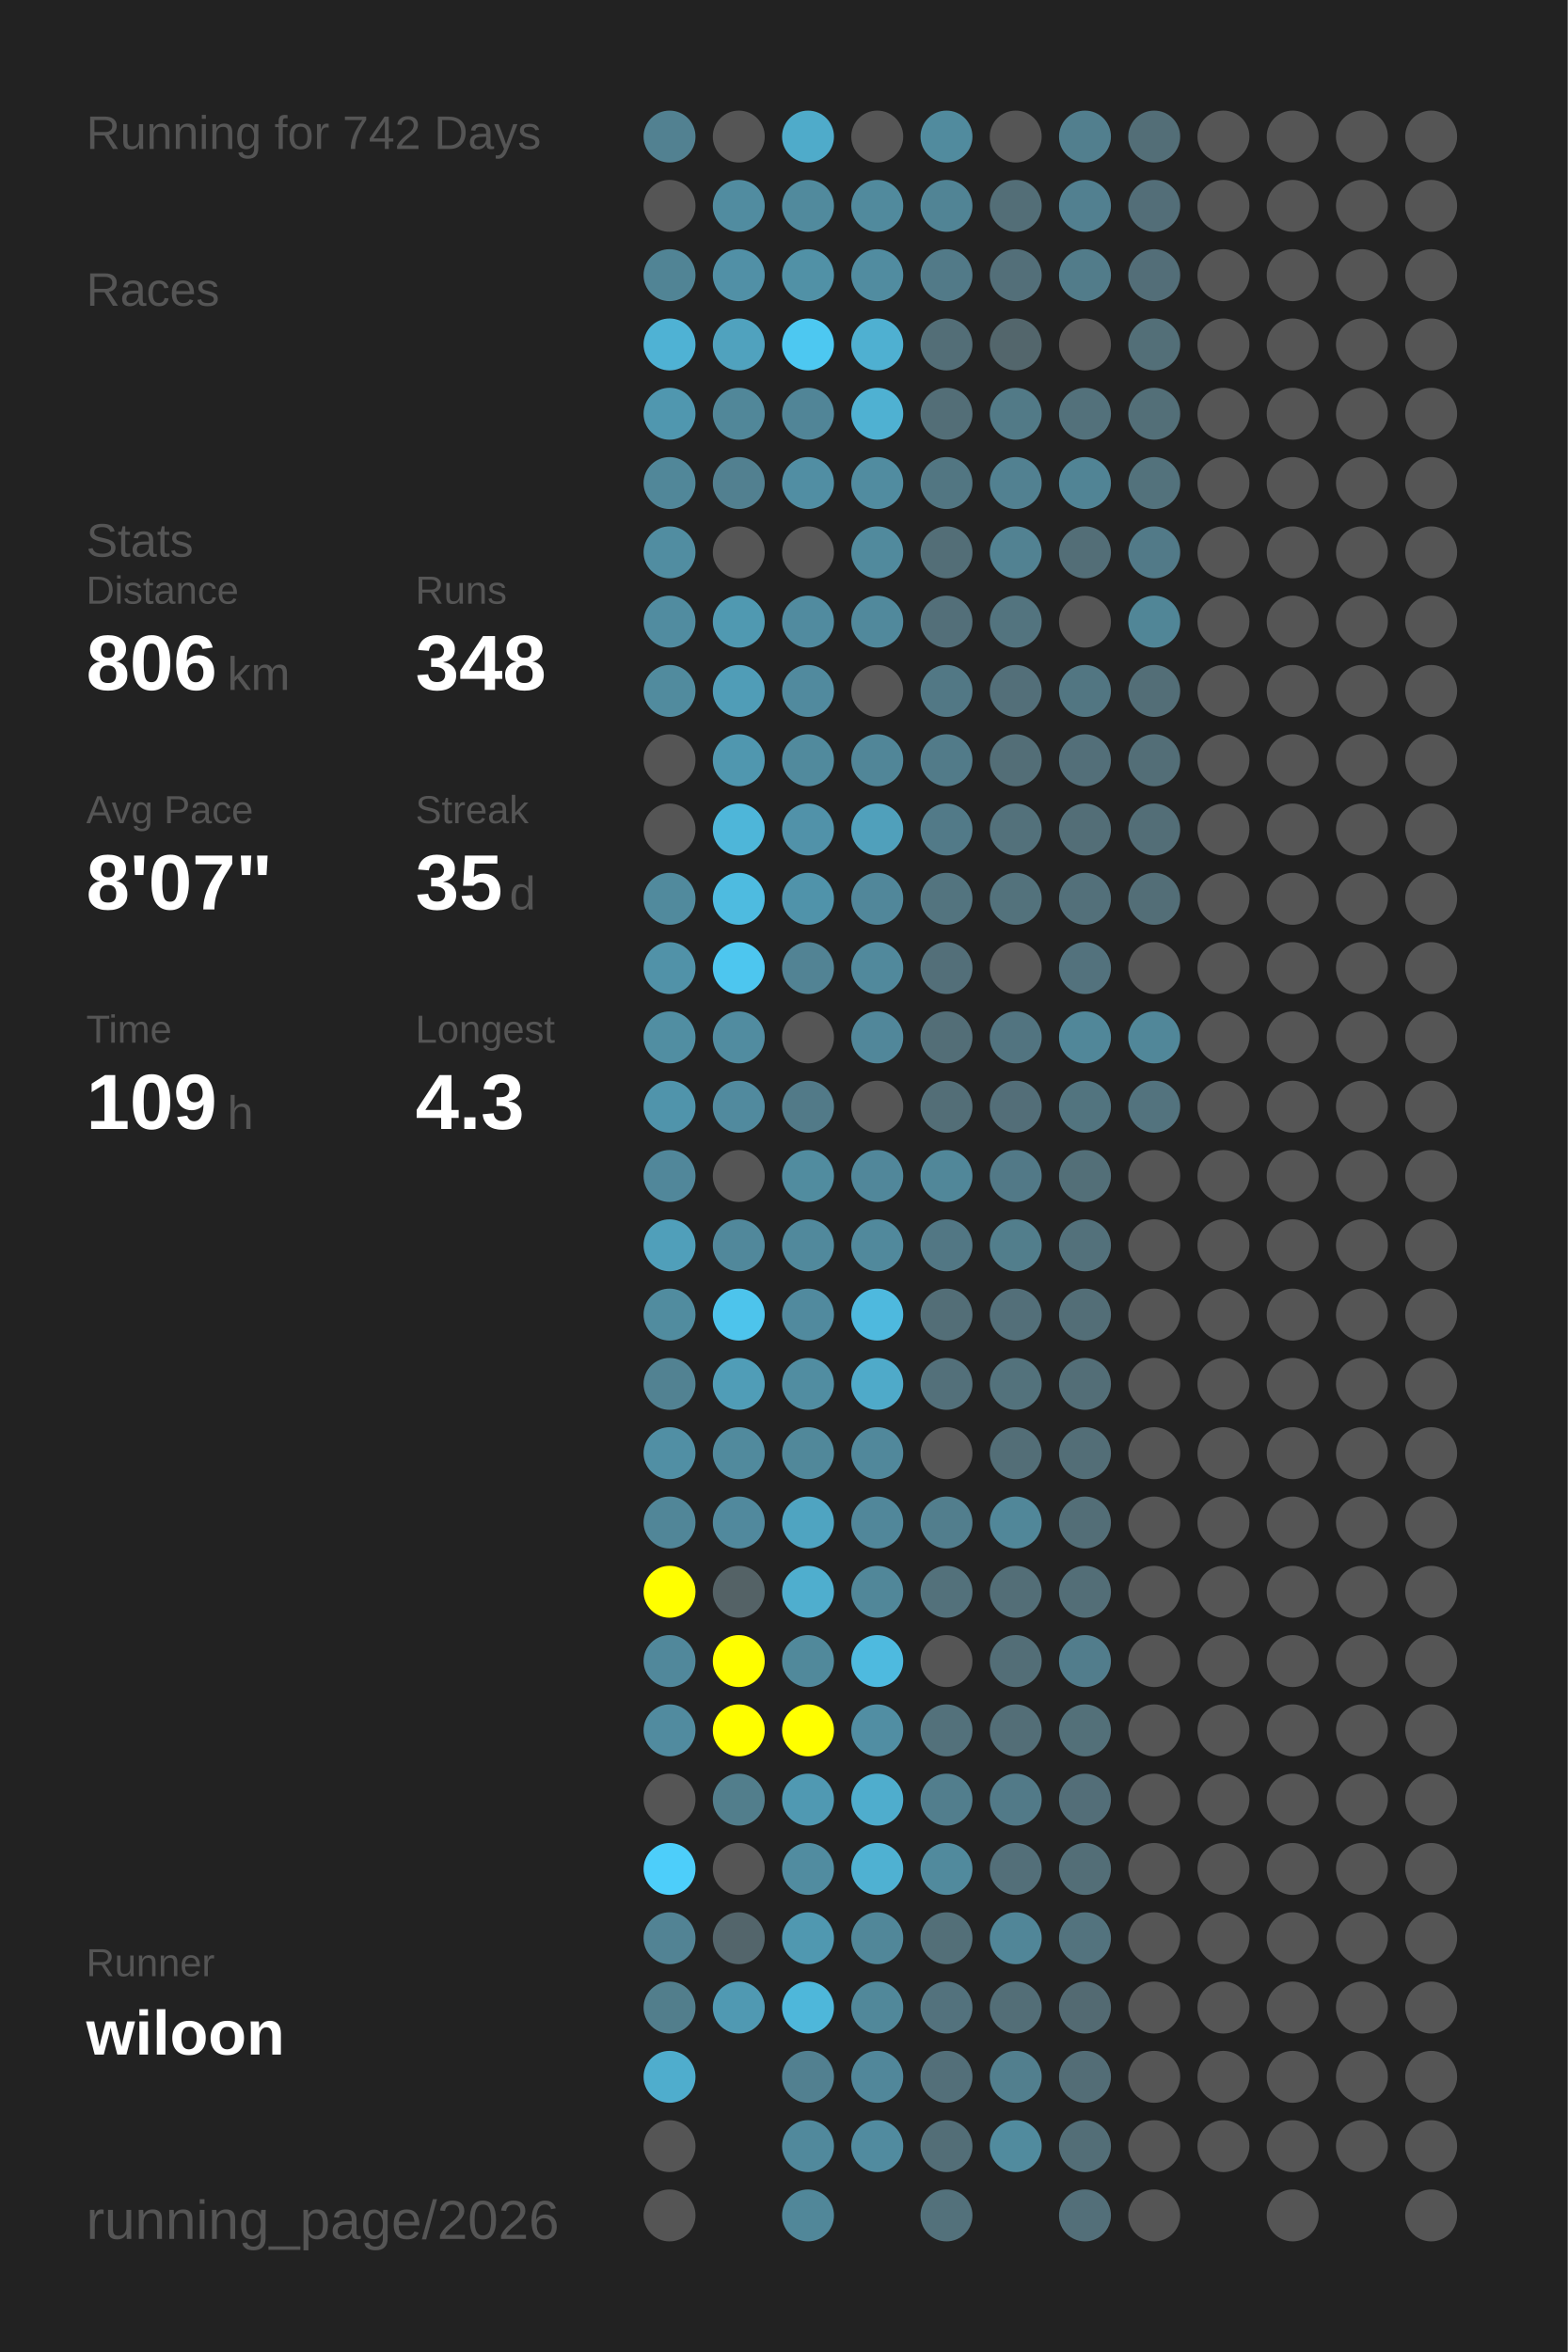
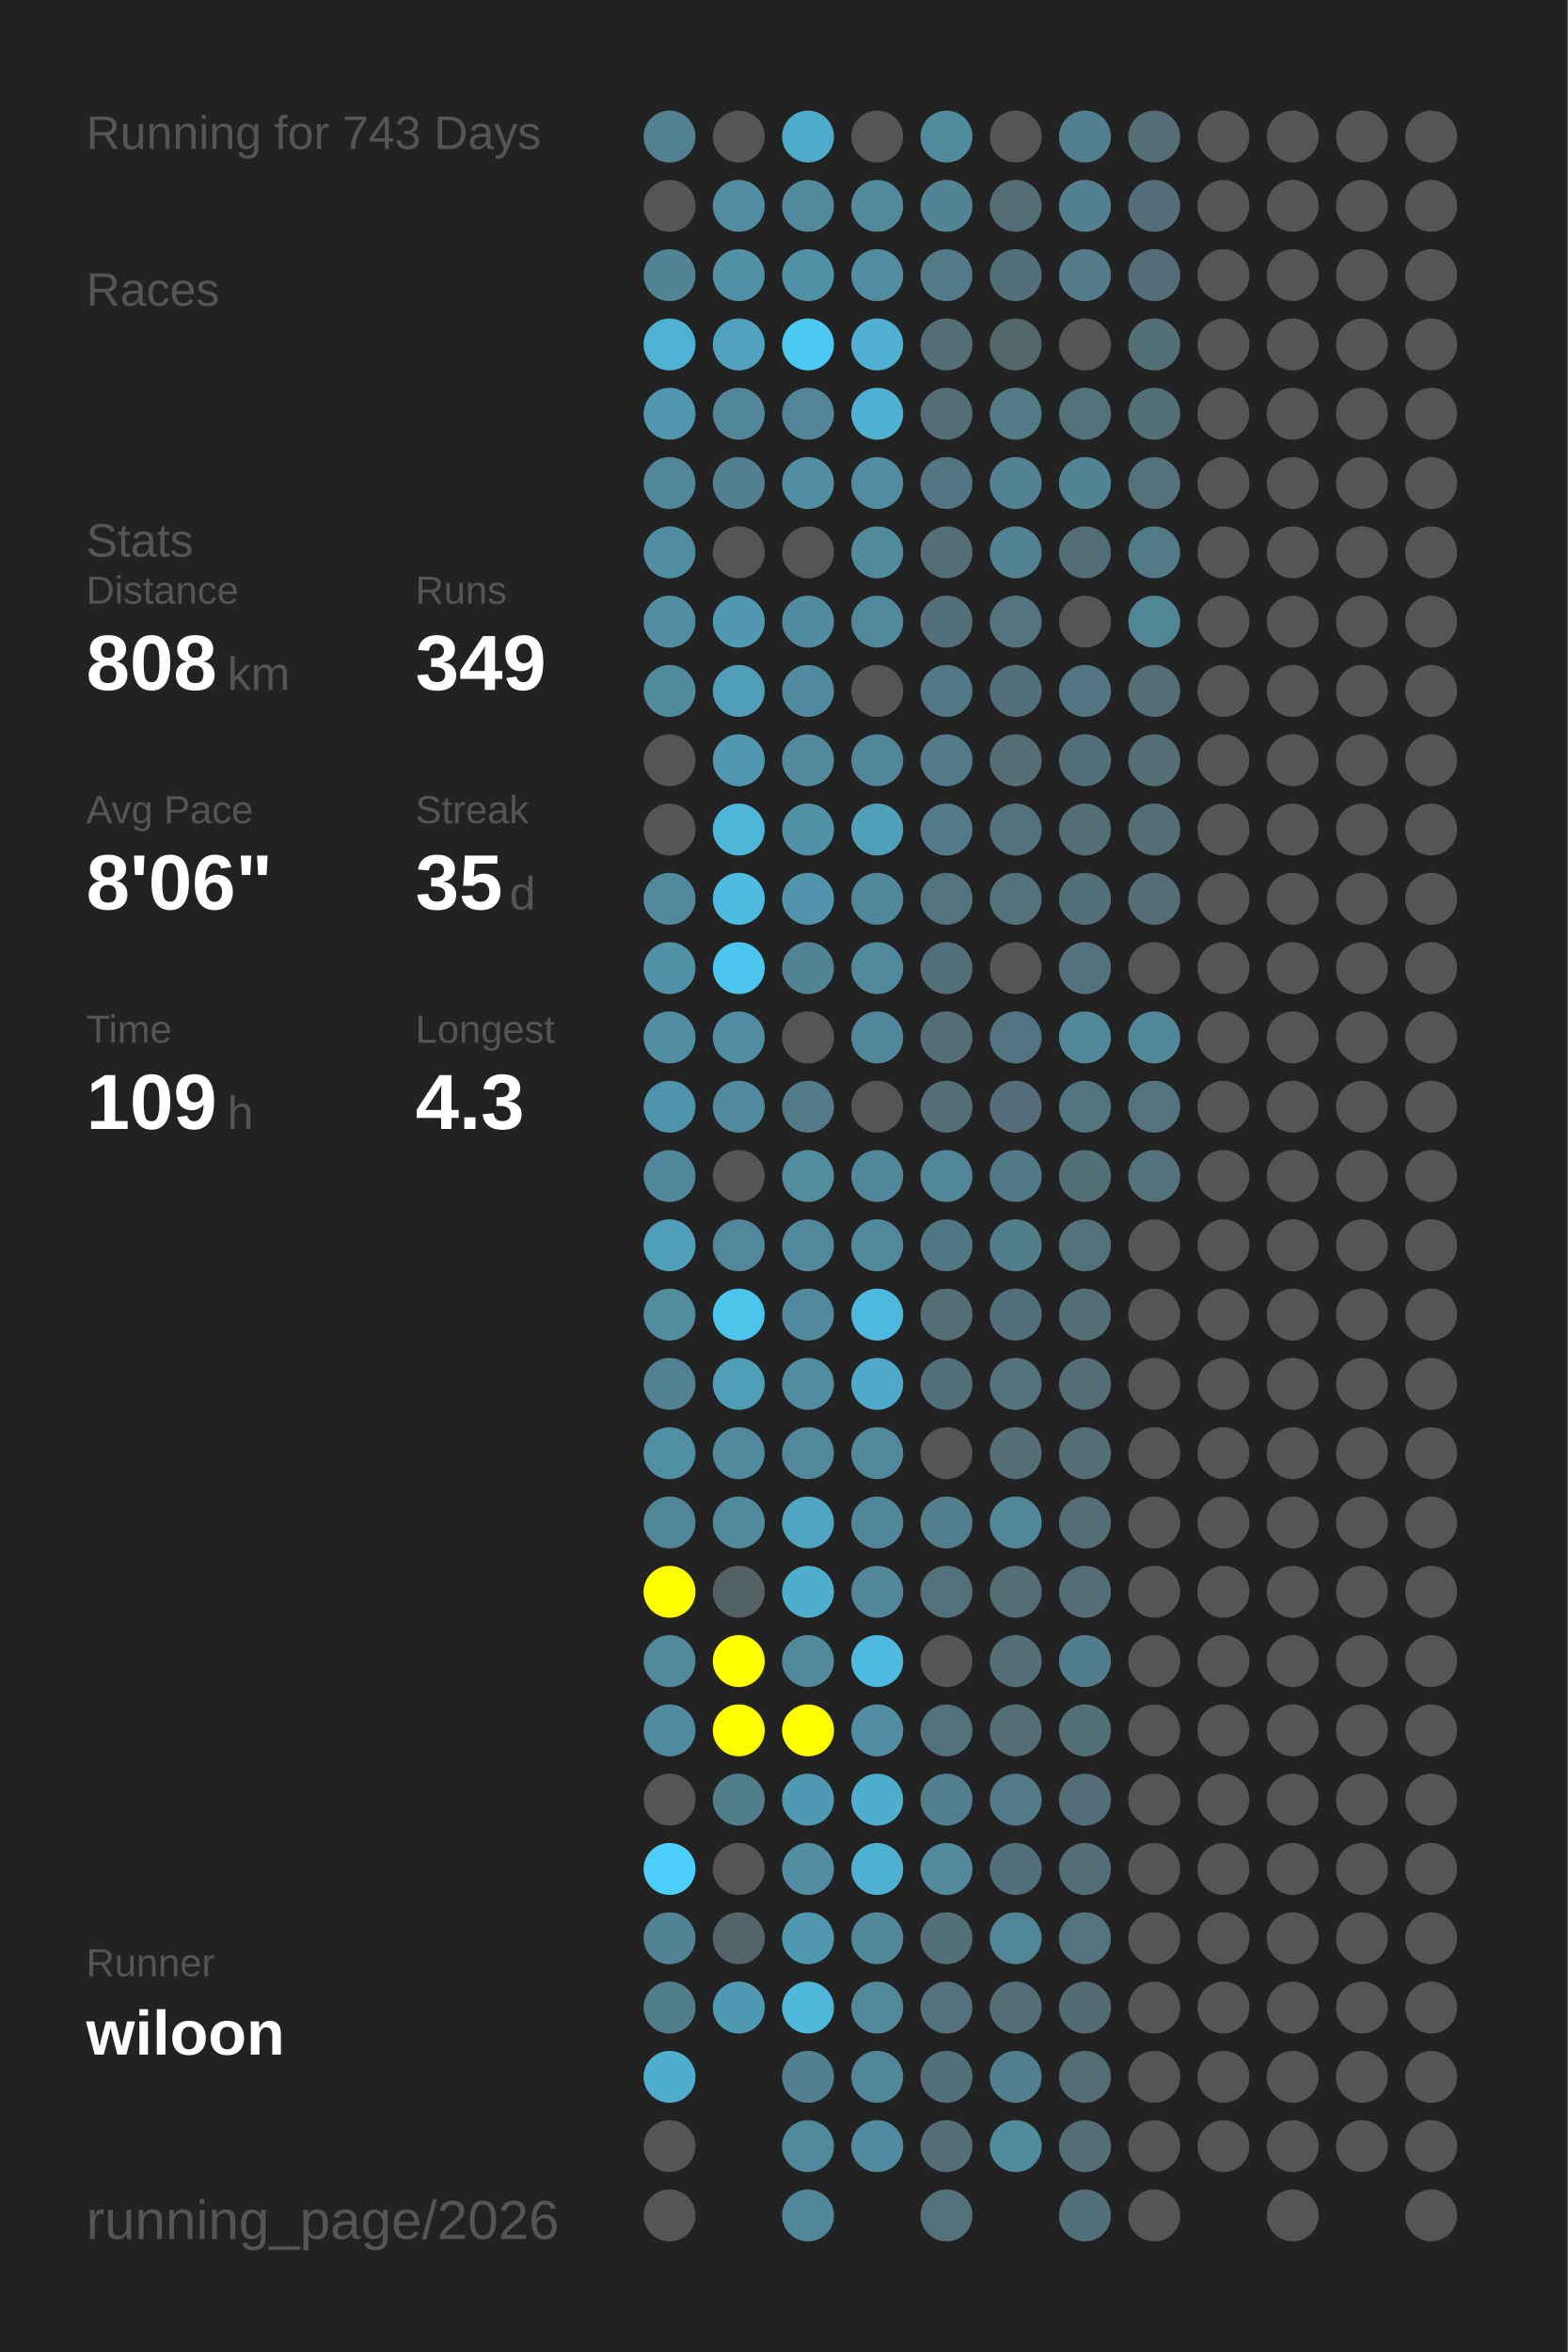
<svg xmlns="http://www.w3.org/2000/svg" baseProfile="full" height="300mm" version="1.1" viewBox="0,0,200,300" width="200mm">
  <defs />
  <rect fill="#222222" height="300" width="200" x="0" y="0" />
-   <text fill="#555555" style="font-size:6px; font-family:Arial;" x="11" y="19">Running for 742 Days</text>
+   <text fill="#555555" style="font-size:6px; font-family:Arial;" x="11" y="19">Running for 743 Days</text>
  <text fill="#555555" style="font-size:6px; font-family:Arial;" x="11" y="39">Races</text>
  <text fill="#555555" style="font-size:6px; font-family:Arial;" x="11" y="71">Stats</text>
  <text fill="#555555" style="font-size:5px; font-family:Arial;" x="11" y="77">Distance</text>
-   <text fill="#FFFFFF" style="font-size:10px; font-family:Arial; font-weight:bold;" x="11" y="88">806</text>
+   <text fill="#FFFFFF" style="font-size:10px; font-family:Arial; font-weight:bold;" x="11" y="88">808</text>
  <text fill="#555555" style="font-size:6px; font-family:Arial;" x="29" y="88">km</text>
  <text fill="#555555" style="font-size:5px; font-family:Arial;" x="53" y="77">Runs</text>
-   <text fill="#FFFFFF" style="font-size:10px; font-family:Arial; font-weight:bold;" x="53" y="88">348</text>
+   <text fill="#FFFFFF" style="font-size:10px; font-family:Arial; font-weight:bold;" x="53" y="88">349</text>
  <text fill="#555555" style="font-size:5px; font-family:Arial;" x="11" y="105">Avg Pace</text>
-   <text fill="#FFFFFF" style="font-size:10px; font-family:Arial; font-weight:bold;" x="11" y="116">8'07"</text>
+   <text fill="#FFFFFF" style="font-size:10px; font-family:Arial; font-weight:bold;" x="11" y="116">8'06"</text>
  <text fill="#555555" style="font-size:5px; font-family:Arial;" x="53" y="105">Streak</text>
  <text fill="#FFFFFF" style="font-size:10px; font-family:Arial; font-weight:bold;" x="53" y="116">35</text>
  <text fill="#555555" style="font-size:6px; font-family:Arial;" x="65" y="116">d</text>
  <text fill="#555555" style="font-size:5px; font-family:Arial;" x="11" y="133">Time</text>
  <text fill="#FFFFFF" style="font-size:10px; font-family:Arial; font-weight:bold;" x="11" y="144">109</text>
  <text fill="#555555" style="font-size:6px; font-family:Arial;" x="29" y="144">h</text>
  <text fill="#555555" style="font-size:5px; font-family:Arial;" x="53" y="133">Longest</text>
  <text fill="#FFFFFF" style="font-size:10px; font-family:Arial; font-weight:bold;" x="53" y="144">4.3</text>
  <text fill="#555555" style="font-size:5px; font-family:Arial;" x="11" y="252.065">Runner</text>
  <text fill="#FFFFFF" style="font-size:8px; font-family:Arial; font-weight:bold;" x="11" y="262.065">wiloon</text>
  <text fill="#555555" style="font-size:7px; font-family:Arial;" x="11" y="285.581">running_page/2026</text>
  <circle cx="85.417" cy="17.419" fill="#528191" r="3.312" />
  <circle cx="85.417" cy="26.258" fill="#555555" r="3.312" />
  <circle cx="85.417" cy="35.097" fill="#518495" r="3.312" />
  <circle cx="85.417" cy="43.935" fill="#4fb2d4" r="3.312" />
  <circle cx="85.417" cy="52.774" fill="#5097af" r="3.312" />
  <circle cx="85.417" cy="61.613" fill="#518799" r="3.312" />
  <circle cx="85.417" cy="70.452" fill="#518da1" r="3.312" />
  <circle cx="85.417" cy="79.29" fill="#518ca0" r="3.312" />
  <circle cx="85.417" cy="88.129" fill="#518b9e" r="3.312" />
  <circle cx="85.417" cy="96.968" fill="#555555" r="3.312" />
  <circle cx="85.417" cy="105.806" fill="#555555" r="3.312" />
  <circle cx="85.417" cy="114.645" fill="#518a9d" r="3.312" />
  <circle cx="85.417" cy="123.484" fill="#5192a8" r="3.312" />
  <circle cx="85.417" cy="132.323" fill="#518ea2" r="3.312" />
  <circle cx="85.417" cy="141.161" fill="#5094ab" r="3.312" />
  <circle cx="85.417" cy="150" fill="#51879a" r="3.312" />
  <circle cx="85.417" cy="158.839" fill="#509fba" r="3.312" />
  <circle cx="85.417" cy="167.677" fill="#518c9f" r="3.312" />
  <circle cx="85.417" cy="176.516" fill="#528292" r="3.312" />
  <circle cx="85.417" cy="185.355" fill="#518fa4" r="3.312" />
  <circle cx="85.417" cy="194.194" fill="#518698" r="3.312" />
  <circle cx="85.417" cy="203.032" fill="#FFFF00" r="3.312" />
  <circle cx="85.417" cy="211.871" fill="#51889b" r="3.312" />
  <circle cx="85.417" cy="220.71" fill="#518b9f" r="3.312" />
  <circle cx="85.417" cy="229.548" fill="#555555" r="3.312" />
  <circle cx="85.417" cy="238.387" fill="#4dcefa" r="3.312" />
  <circle cx="85.417" cy="247.226" fill="#528394" r="3.312" />
  <circle cx="85.417" cy="256.065" fill="#527e8c" r="3.312" />
  <circle cx="85.417" cy="264.903" fill="#4fadcd" r="3.312" />
  <circle cx="85.417" cy="273.742" fill="#555555" r="3.312" />
  <circle cx="85.417" cy="282.581" fill="#555555" r="3.312" />
  <circle cx="94.25" cy="17.419" fill="#555555" r="3.312" />
  <circle cx="94.25" cy="26.258" fill="#518ca0" r="3.312" />
  <circle cx="94.25" cy="35.097" fill="#5190a6" r="3.312" />
  <circle cx="94.25" cy="43.935" fill="#50a2be" r="3.312" />
  <circle cx="94.25" cy="52.774" fill="#518799" r="3.312" />
  <circle cx="94.25" cy="61.613" fill="#528090" r="3.312" />
  <circle cx="94.25" cy="70.452" fill="#555555" r="3.312" />
  <circle cx="94.25" cy="79.29" fill="#5099b1" r="3.312" />
  <circle cx="94.25" cy="88.129" fill="#509db7" r="3.312" />
  <circle cx="94.25" cy="96.968" fill="#5097af" r="3.312" />
  <circle cx="94.25" cy="105.806" fill="#4eb6d9" r="3.312" />
  <circle cx="94.25" cy="114.645" fill="#4ebbe0" r="3.312" />
  <circle cx="94.25" cy="123.484" fill="#4dc6ef" r="3.312" />
  <circle cx="94.25" cy="132.323" fill="#518ca0" r="3.312" />
  <circle cx="94.25" cy="141.161" fill="#518a9e" r="3.312" />
  <circle cx="94.25" cy="150" fill="#555555" r="3.312" />
  <circle cx="94.25" cy="158.839" fill="#51889b" r="3.312" />
  <circle cx="94.25" cy="167.677" fill="#4dc4ec" r="3.312" />
  <circle cx="94.25" cy="176.516" fill="#509db7" r="3.312" />
  <circle cx="94.25" cy="185.355" fill="#518a9d" r="3.312" />
  <circle cx="94.25" cy="194.194" fill="#51899d" r="3.312" />
  <circle cx="94.25" cy="203.032" fill="#546266" r="3.312" />
  <circle cx="94.25" cy="211.871" fill="#FFFF00" r="3.312" />
  <circle cx="94.25" cy="220.71" fill="#FFFF00" r="3.312" />
  <circle cx="94.25" cy="229.548" fill="#527e8c" r="3.312" />
  <circle cx="94.25" cy="238.387" fill="#555555" r="3.312" />
  <circle cx="94.25" cy="247.226" fill="#53656b" r="3.312" />
  <circle cx="94.25" cy="256.065" fill="#5099b2" r="3.312" />
  <circle cx="103.083" cy="17.419" fill="#4fabca" r="3.312" />
  <circle cx="103.083" cy="26.258" fill="#518a9d" r="3.312" />
  <circle cx="103.083" cy="35.097" fill="#5191a6" r="3.312" />
  <circle cx="103.083" cy="43.935" fill="#4dc8f1" r="3.312" />
  <circle cx="103.083" cy="52.774" fill="#518597" r="3.312" />
  <circle cx="103.083" cy="61.613" fill="#518ea3" r="3.312" />
  <circle cx="103.083" cy="70.452" fill="#555555" r="3.312" />
  <circle cx="103.083" cy="79.29" fill="#518b9f" r="3.312" />
  <circle cx="103.083" cy="88.129" fill="#518a9e" r="3.312" />
  <circle cx="103.083" cy="96.968" fill="#518a9d" r="3.312" />
  <circle cx="103.083" cy="105.806" fill="#5192a9" r="3.312" />
  <circle cx="103.083" cy="114.645" fill="#5093aa" r="3.312" />
  <circle cx="103.083" cy="123.484" fill="#528394" r="3.312" />
  <circle cx="103.083" cy="132.323" fill="#555555" r="3.312" />
  <circle cx="103.083" cy="141.161" fill="#527a88" r="3.312" />
  <circle cx="103.083" cy="150" fill="#518c9f" r="3.312" />
  <circle cx="103.083" cy="158.839" fill="#51899c" r="3.312" />
  <circle cx="103.083" cy="167.677" fill="#518a9e" r="3.312" />
  <circle cx="103.083" cy="176.516" fill="#518da1" r="3.312" />
  <circle cx="103.083" cy="185.355" fill="#51889a" r="3.312" />
  <circle cx="103.083" cy="194.194" fill="#4fa4c1" r="3.312" />
  <circle cx="103.083" cy="203.032" fill="#4faece" r="3.312" />
  <circle cx="103.083" cy="211.871" fill="#51899b" r="3.312" />
  <circle cx="103.083" cy="220.71" fill="#FFFF00" r="3.312" />
  <circle cx="103.083" cy="229.548" fill="#5099b2" r="3.312" />
  <circle cx="103.083" cy="238.387" fill="#518ca0" r="3.312" />
  <circle cx="103.083" cy="247.226" fill="#5098b0" r="3.312" />
  <circle cx="103.083" cy="256.065" fill="#4eb7da" r="3.312" />
  <circle cx="103.083" cy="264.903" fill="#528090" r="3.312" />
  <circle cx="103.083" cy="273.742" fill="#51899c" r="3.312" />
  <circle cx="103.083" cy="282.581" fill="#518799" r="3.312" />
  <circle cx="111.917" cy="17.419" fill="#555555" r="3.312" />
  <circle cx="111.917" cy="26.258" fill="#518a9d" r="3.312" />
  <circle cx="111.917" cy="35.097" fill="#518ca0" r="3.312" />
  <circle cx="111.917" cy="43.935" fill="#4fb0d1" r="3.312" />
  <circle cx="111.917" cy="52.774" fill="#4fb1d2" r="3.312" />
  <circle cx="111.917" cy="61.613" fill="#518ca0" r="3.312" />
  <circle cx="111.917" cy="70.452" fill="#518a9d" r="3.312" />
  <circle cx="111.917" cy="79.29" fill="#51899c" r="3.312" />
  <circle cx="111.917" cy="88.129" fill="#555555" r="3.312" />
  <circle cx="111.917" cy="96.968" fill="#518698" r="3.312" />
  <circle cx="111.917" cy="105.806" fill="#50a0bb" r="3.312" />
  <circle cx="111.917" cy="114.645" fill="#51879a" r="3.312" />
  <circle cx="111.917" cy="123.484" fill="#51899c" r="3.312" />
  <circle cx="111.917" cy="132.323" fill="#51879a" r="3.312" />
  <circle cx="111.917" cy="141.161" fill="#555555" r="3.312" />
  <circle cx="111.917" cy="150" fill="#51879a" r="3.312" />
  <circle cx="111.917" cy="158.839" fill="#51899c" r="3.312" />
  <circle cx="111.917" cy="167.677" fill="#4eb9de" r="3.312" />
  <circle cx="111.917" cy="176.516" fill="#4faac9" r="3.312" />
  <circle cx="111.917" cy="185.355" fill="#51889b" r="3.312" />
  <circle cx="111.917" cy="194.194" fill="#51879a" r="3.312" />
  <circle cx="111.917" cy="203.032" fill="#518799" r="3.312" />
  <circle cx="111.917" cy="211.871" fill="#4ebadf" r="3.312" />
  <circle cx="111.917" cy="220.71" fill="#518ea3" r="3.312" />
  <circle cx="111.917" cy="229.548" fill="#4fadcd" r="3.312" />
  <circle cx="111.917" cy="238.387" fill="#4fb1d2" r="3.312" />
  <circle cx="111.917" cy="247.226" fill="#518799" r="3.312" />
  <circle cx="111.917" cy="256.065" fill="#51889a" r="3.312" />
  <circle cx="111.917" cy="264.903" fill="#51879a" r="3.312" />
  <circle cx="111.917" cy="273.742" fill="#518b9f" r="3.312" />
  <circle cx="120.75" cy="17.419" fill="#518b9e" r="3.312" />
  <circle cx="120.75" cy="26.258" fill="#518495" r="3.312" />
  <circle cx="120.75" cy="35.097" fill="#527a88" r="3.312" />
  <circle cx="120.75" cy="43.935" fill="#536e77" r="3.312" />
  <circle cx="120.75" cy="52.774" fill="#536e77" r="3.312" />
  <circle cx="120.75" cy="61.613" fill="#527682" r="3.312" />
  <circle cx="120.75" cy="70.452" fill="#536e77" r="3.312" />
  <circle cx="120.75" cy="79.29" fill="#536f79" r="3.312" />
  <circle cx="120.75" cy="88.129" fill="#527885" r="3.312" />
  <circle cx="120.75" cy="96.968" fill="#527b89" r="3.312" />
  <circle cx="120.75" cy="105.806" fill="#527a88" r="3.312" />
  <circle cx="120.75" cy="114.645" fill="#53747f" r="3.312" />
  <circle cx="120.75" cy="123.484" fill="#536f79" r="3.312" />
  <circle cx="120.75" cy="132.323" fill="#536e77" r="3.312" />
  <circle cx="120.75" cy="141.161" fill="#536e77" r="3.312" />
  <circle cx="120.75" cy="150" fill="#518799" r="3.312" />
  <circle cx="120.75" cy="158.839" fill="#527784" r="3.312" />
  <circle cx="120.75" cy="167.677" fill="#536e77" r="3.312" />
  <circle cx="120.75" cy="176.516" fill="#53707a" r="3.312" />
  <circle cx="120.75" cy="185.355" fill="#555555" r="3.312" />
  <circle cx="120.75" cy="194.194" fill="#527e8d" r="3.312" />
  <circle cx="120.75" cy="203.032" fill="#53717b" r="3.312" />
  <circle cx="120.75" cy="211.871" fill="#555555" r="3.312" />
  <circle cx="120.75" cy="220.71" fill="#53717b" r="3.312" />
  <circle cx="120.75" cy="229.548" fill="#527e8d" r="3.312" />
  <circle cx="120.75" cy="238.387" fill="#518a9d" r="3.312" />
  <circle cx="120.75" cy="247.226" fill="#536f78" r="3.312" />
  <circle cx="120.75" cy="256.065" fill="#53727d" r="3.312" />
  <circle cx="120.75" cy="264.903" fill="#536f79" r="3.312" />
  <circle cx="120.75" cy="273.742" fill="#536e77" r="3.312" />
  <circle cx="120.75" cy="282.581" fill="#53717b" r="3.312" />
  <circle cx="129.583" cy="17.419" fill="#555555" r="3.312" />
  <circle cx="129.583" cy="26.258" fill="#536e77" r="3.312" />
  <circle cx="129.583" cy="35.097" fill="#536f79" r="3.312" />
  <circle cx="129.583" cy="43.935" fill="#53666c" r="3.312" />
  <circle cx="129.583" cy="52.774" fill="#527a87" r="3.312" />
  <circle cx="129.583" cy="61.613" fill="#528191" r="3.312" />
  <circle cx="129.583" cy="70.452" fill="#528292" r="3.312" />
  <circle cx="129.583" cy="79.29" fill="#53747f" r="3.312" />
  <circle cx="129.583" cy="88.129" fill="#536f79" r="3.312" />
  <circle cx="129.583" cy="96.968" fill="#536e77" r="3.312" />
  <circle cx="129.583" cy="105.806" fill="#53717b" r="3.312" />
  <circle cx="129.583" cy="114.645" fill="#53727c" r="3.312" />
  <circle cx="129.583" cy="123.484" fill="#555555" r="3.312" />
  <circle cx="129.583" cy="132.323" fill="#527480" r="3.312" />
  <circle cx="129.583" cy="141.161" fill="#536e78" r="3.312" />
  <circle cx="129.583" cy="150" fill="#527987" r="3.312" />
  <circle cx="129.583" cy="158.839" fill="#527e8c" r="3.312" />
  <circle cx="129.583" cy="167.677" fill="#536f79" r="3.312" />
  <circle cx="129.583" cy="176.516" fill="#53727c" r="3.312" />
  <circle cx="129.583" cy="185.355" fill="#536e77" r="3.312" />
  <circle cx="129.583" cy="194.194" fill="#518799" r="3.312" />
  <circle cx="129.583" cy="203.032" fill="#536e77" r="3.312" />
  <circle cx="129.583" cy="211.871" fill="#536e77" r="3.312" />
  <circle cx="129.583" cy="220.71" fill="#536e77" r="3.312" />
  <circle cx="129.583" cy="229.548" fill="#527a88" r="3.312" />
  <circle cx="129.583" cy="238.387" fill="#536f79" r="3.312" />
  <circle cx="129.583" cy="247.226" fill="#518698" r="3.312" />
  <circle cx="129.583" cy="256.065" fill="#536e77" r="3.312" />
  <circle cx="129.583" cy="264.903" fill="#527f8e" r="3.312" />
  <circle cx="129.583" cy="273.742" fill="#518b9e" r="3.312" />
  <circle cx="138.417" cy="17.419" fill="#527f8e" r="3.312" />
  <circle cx="138.417" cy="26.258" fill="#528090" r="3.312" />
  <circle cx="138.417" cy="35.097" fill="#527c8a" r="3.312" />
  <circle cx="138.417" cy="43.935" fill="#555555" r="3.312" />
  <circle cx="138.417" cy="52.774" fill="#53717b" r="3.312" />
  <circle cx="138.417" cy="61.613" fill="#518495" r="3.312" />
  <circle cx="138.417" cy="70.452" fill="#536e77" r="3.312" />
  <circle cx="138.417" cy="79.29" fill="#555555" r="3.312" />
  <circle cx="138.417" cy="88.129" fill="#527682" r="3.312" />
  <circle cx="138.417" cy="96.968" fill="#536f79" r="3.312" />
  <circle cx="138.417" cy="105.806" fill="#536e77" r="3.312" />
  <circle cx="138.417" cy="114.645" fill="#53707a" r="3.312" />
  <circle cx="138.417" cy="123.484" fill="#53727d" r="3.312" />
  <circle cx="138.417" cy="132.323" fill="#518799" r="3.312" />
  <circle cx="138.417" cy="141.161" fill="#52747f" r="3.312" />
  <circle cx="138.417" cy="150" fill="#536f78" r="3.312" />
  <circle cx="138.417" cy="158.839" fill="#53717b" r="3.312" />
  <circle cx="138.417" cy="167.677" fill="#536e77" r="3.312" />
  <circle cx="138.417" cy="176.516" fill="#536e77" r="3.312" />
  <circle cx="138.417" cy="185.355" fill="#536e77" r="3.312" />
  <circle cx="138.417" cy="194.194" fill="#536e77" r="3.312" />
  <circle cx="138.417" cy="203.032" fill="#536e77" r="3.312" />
  <circle cx="138.417" cy="211.871" fill="#527d8c" r="3.312" />
  <circle cx="138.417" cy="220.71" fill="#537079" r="3.312" />
  <circle cx="138.417" cy="229.548" fill="#536e78" r="3.312" />
  <circle cx="138.417" cy="238.387" fill="#536e77" r="3.312" />
  <circle cx="138.417" cy="247.226" fill="#53737e" r="3.312" />
  <circle cx="138.417" cy="256.065" fill="#536a72" r="3.312" />
  <circle cx="138.417" cy="264.903" fill="#536d76" r="3.312" />
  <circle cx="138.417" cy="273.742" fill="#536e77" r="3.312" />
  <circle cx="138.417" cy="282.581" fill="#536f79" r="3.312" />
  <circle cx="147.25" cy="17.419" fill="#536e77" r="3.312" />
  <circle cx="147.25" cy="26.258" fill="#536e78" r="3.312" />
  <circle cx="147.25" cy="35.097" fill="#536e78" r="3.312" />
  <circle cx="147.25" cy="43.935" fill="#536f78" r="3.312" />
  <circle cx="147.25" cy="52.774" fill="#536f78" r="3.312" />
  <circle cx="147.25" cy="61.613" fill="#53727c" r="3.312" />
  <circle cx="147.25" cy="70.452" fill="#527a88" r="3.312" />
  <circle cx="147.25" cy="79.29" fill="#518697" r="3.312" />
  <circle cx="147.25" cy="88.129" fill="#536e77" r="3.312" />
  <circle cx="147.25" cy="96.968" fill="#536e77" r="3.312" />
  <circle cx="147.25" cy="105.806" fill="#536e77" r="3.312" />
  <circle cx="147.25" cy="114.645" fill="#536e77" r="3.312" />
  <circle cx="147.25" cy="123.484" fill="#555555" r="3.312" />
  <circle cx="147.25" cy="132.323" fill="#518799" r="3.312" />
  <circle cx="147.25" cy="141.161" fill="#53737e" r="3.312" />
-   <circle cx="147.25" cy="150" fill="#555555" r="3.312" />
+   <circle cx="147.25" cy="150" fill="#53727c" r="3.312" />
  <circle cx="147.25" cy="158.839" fill="#555555" r="3.312" />
  <circle cx="147.25" cy="167.677" fill="#555555" r="3.312" />
  <circle cx="147.25" cy="176.516" fill="#555555" r="3.312" />
  <circle cx="147.25" cy="185.355" fill="#555555" r="3.312" />
  <circle cx="147.25" cy="194.194" fill="#555555" r="3.312" />
  <circle cx="147.25" cy="203.032" fill="#555555" r="3.312" />
  <circle cx="147.25" cy="211.871" fill="#555555" r="3.312" />
  <circle cx="147.25" cy="220.71" fill="#555555" r="3.312" />
  <circle cx="147.25" cy="229.548" fill="#555555" r="3.312" />
  <circle cx="147.25" cy="238.387" fill="#555555" r="3.312" />
  <circle cx="147.25" cy="247.226" fill="#555555" r="3.312" />
  <circle cx="147.25" cy="256.065" fill="#555555" r="3.312" />
  <circle cx="147.25" cy="264.903" fill="#555555" r="3.312" />
  <circle cx="147.25" cy="273.742" fill="#555555" r="3.312" />
  <circle cx="147.25" cy="282.581" fill="#555555" r="3.312" />
  <circle cx="156.083" cy="17.419" fill="#555555" r="3.312" />
  <circle cx="156.083" cy="26.258" fill="#555555" r="3.312" />
  <circle cx="156.083" cy="35.097" fill="#555555" r="3.312" />
  <circle cx="156.083" cy="43.935" fill="#555555" r="3.312" />
  <circle cx="156.083" cy="52.774" fill="#555555" r="3.312" />
  <circle cx="156.083" cy="61.613" fill="#555555" r="3.312" />
  <circle cx="156.083" cy="70.452" fill="#555555" r="3.312" />
  <circle cx="156.083" cy="79.29" fill="#555555" r="3.312" />
  <circle cx="156.083" cy="88.129" fill="#555555" r="3.312" />
  <circle cx="156.083" cy="96.968" fill="#555555" r="3.312" />
  <circle cx="156.083" cy="105.806" fill="#555555" r="3.312" />
  <circle cx="156.083" cy="114.645" fill="#555555" r="3.312" />
  <circle cx="156.083" cy="123.484" fill="#555555" r="3.312" />
  <circle cx="156.083" cy="132.323" fill="#555555" r="3.312" />
  <circle cx="156.083" cy="141.161" fill="#555555" r="3.312" />
  <circle cx="156.083" cy="150" fill="#555555" r="3.312" />
  <circle cx="156.083" cy="158.839" fill="#555555" r="3.312" />
  <circle cx="156.083" cy="167.677" fill="#555555" r="3.312" />
  <circle cx="156.083" cy="176.516" fill="#555555" r="3.312" />
  <circle cx="156.083" cy="185.355" fill="#555555" r="3.312" />
  <circle cx="156.083" cy="194.194" fill="#555555" r="3.312" />
  <circle cx="156.083" cy="203.032" fill="#555555" r="3.312" />
  <circle cx="156.083" cy="211.871" fill="#555555" r="3.312" />
  <circle cx="156.083" cy="220.71" fill="#555555" r="3.312" />
  <circle cx="156.083" cy="229.548" fill="#555555" r="3.312" />
  <circle cx="156.083" cy="238.387" fill="#555555" r="3.312" />
  <circle cx="156.083" cy="247.226" fill="#555555" r="3.312" />
  <circle cx="156.083" cy="256.065" fill="#555555" r="3.312" />
  <circle cx="156.083" cy="264.903" fill="#555555" r="3.312" />
  <circle cx="156.083" cy="273.742" fill="#555555" r="3.312" />
  <circle cx="164.917" cy="17.419" fill="#555555" r="3.312" />
  <circle cx="164.917" cy="26.258" fill="#555555" r="3.312" />
  <circle cx="164.917" cy="35.097" fill="#555555" r="3.312" />
  <circle cx="164.917" cy="43.935" fill="#555555" r="3.312" />
  <circle cx="164.917" cy="52.774" fill="#555555" r="3.312" />
  <circle cx="164.917" cy="61.613" fill="#555555" r="3.312" />
  <circle cx="164.917" cy="70.452" fill="#555555" r="3.312" />
  <circle cx="164.917" cy="79.29" fill="#555555" r="3.312" />
  <circle cx="164.917" cy="88.129" fill="#555555" r="3.312" />
  <circle cx="164.917" cy="96.968" fill="#555555" r="3.312" />
  <circle cx="164.917" cy="105.806" fill="#555555" r="3.312" />
  <circle cx="164.917" cy="114.645" fill="#555555" r="3.312" />
  <circle cx="164.917" cy="123.484" fill="#555555" r="3.312" />
  <circle cx="164.917" cy="132.323" fill="#555555" r="3.312" />
  <circle cx="164.917" cy="141.161" fill="#555555" r="3.312" />
  <circle cx="164.917" cy="150" fill="#555555" r="3.312" />
  <circle cx="164.917" cy="158.839" fill="#555555" r="3.312" />
  <circle cx="164.917" cy="167.677" fill="#555555" r="3.312" />
  <circle cx="164.917" cy="176.516" fill="#555555" r="3.312" />
  <circle cx="164.917" cy="185.355" fill="#555555" r="3.312" />
  <circle cx="164.917" cy="194.194" fill="#555555" r="3.312" />
  <circle cx="164.917" cy="203.032" fill="#555555" r="3.312" />
  <circle cx="164.917" cy="211.871" fill="#555555" r="3.312" />
  <circle cx="164.917" cy="220.71" fill="#555555" r="3.312" />
  <circle cx="164.917" cy="229.548" fill="#555555" r="3.312" />
  <circle cx="164.917" cy="238.387" fill="#555555" r="3.312" />
  <circle cx="164.917" cy="247.226" fill="#555555" r="3.312" />
  <circle cx="164.917" cy="256.065" fill="#555555" r="3.312" />
  <circle cx="164.917" cy="264.903" fill="#555555" r="3.312" />
  <circle cx="164.917" cy="273.742" fill="#555555" r="3.312" />
  <circle cx="164.917" cy="282.581" fill="#555555" r="3.312" />
  <circle cx="173.75" cy="17.419" fill="#555555" r="3.312" />
  <circle cx="173.75" cy="26.258" fill="#555555" r="3.312" />
  <circle cx="173.75" cy="35.097" fill="#555555" r="3.312" />
  <circle cx="173.75" cy="43.935" fill="#555555" r="3.312" />
  <circle cx="173.75" cy="52.774" fill="#555555" r="3.312" />
  <circle cx="173.75" cy="61.613" fill="#555555" r="3.312" />
  <circle cx="173.75" cy="70.452" fill="#555555" r="3.312" />
  <circle cx="173.75" cy="79.29" fill="#555555" r="3.312" />
  <circle cx="173.75" cy="88.129" fill="#555555" r="3.312" />
  <circle cx="173.75" cy="96.968" fill="#555555" r="3.312" />
  <circle cx="173.75" cy="105.806" fill="#555555" r="3.312" />
  <circle cx="173.75" cy="114.645" fill="#555555" r="3.312" />
  <circle cx="173.75" cy="123.484" fill="#555555" r="3.312" />
  <circle cx="173.75" cy="132.323" fill="#555555" r="3.312" />
  <circle cx="173.75" cy="141.161" fill="#555555" r="3.312" />
  <circle cx="173.75" cy="150" fill="#555555" r="3.312" />
  <circle cx="173.75" cy="158.839" fill="#555555" r="3.312" />
  <circle cx="173.75" cy="167.677" fill="#555555" r="3.312" />
  <circle cx="173.75" cy="176.516" fill="#555555" r="3.312" />
  <circle cx="173.75" cy="185.355" fill="#555555" r="3.312" />
  <circle cx="173.75" cy="194.194" fill="#555555" r="3.312" />
  <circle cx="173.75" cy="203.032" fill="#555555" r="3.312" />
  <circle cx="173.75" cy="211.871" fill="#555555" r="3.312" />
  <circle cx="173.75" cy="220.71" fill="#555555" r="3.312" />
  <circle cx="173.75" cy="229.548" fill="#555555" r="3.312" />
  <circle cx="173.75" cy="238.387" fill="#555555" r="3.312" />
  <circle cx="173.75" cy="247.226" fill="#555555" r="3.312" />
  <circle cx="173.75" cy="256.065" fill="#555555" r="3.312" />
  <circle cx="173.75" cy="264.903" fill="#555555" r="3.312" />
  <circle cx="173.75" cy="273.742" fill="#555555" r="3.312" />
  <circle cx="182.583" cy="17.419" fill="#555555" r="3.312" />
  <circle cx="182.583" cy="26.258" fill="#555555" r="3.312" />
  <circle cx="182.583" cy="35.097" fill="#555555" r="3.312" />
  <circle cx="182.583" cy="43.935" fill="#555555" r="3.312" />
  <circle cx="182.583" cy="52.774" fill="#555555" r="3.312" />
  <circle cx="182.583" cy="61.613" fill="#555555" r="3.312" />
  <circle cx="182.583" cy="70.452" fill="#555555" r="3.312" />
  <circle cx="182.583" cy="79.29" fill="#555555" r="3.312" />
  <circle cx="182.583" cy="88.129" fill="#555555" r="3.312" />
  <circle cx="182.583" cy="96.968" fill="#555555" r="3.312" />
  <circle cx="182.583" cy="105.806" fill="#555555" r="3.312" />
  <circle cx="182.583" cy="114.645" fill="#555555" r="3.312" />
  <circle cx="182.583" cy="123.484" fill="#555555" r="3.312" />
  <circle cx="182.583" cy="132.323" fill="#555555" r="3.312" />
  <circle cx="182.583" cy="141.161" fill="#555555" r="3.312" />
  <circle cx="182.583" cy="150" fill="#555555" r="3.312" />
  <circle cx="182.583" cy="158.839" fill="#555555" r="3.312" />
  <circle cx="182.583" cy="167.677" fill="#555555" r="3.312" />
  <circle cx="182.583" cy="176.516" fill="#555555" r="3.312" />
  <circle cx="182.583" cy="185.355" fill="#555555" r="3.312" />
  <circle cx="182.583" cy="194.194" fill="#555555" r="3.312" />
  <circle cx="182.583" cy="203.032" fill="#555555" r="3.312" />
  <circle cx="182.583" cy="211.871" fill="#555555" r="3.312" />
  <circle cx="182.583" cy="220.71" fill="#555555" r="3.312" />
  <circle cx="182.583" cy="229.548" fill="#555555" r="3.312" />
  <circle cx="182.583" cy="238.387" fill="#555555" r="3.312" />
  <circle cx="182.583" cy="247.226" fill="#555555" r="3.312" />
  <circle cx="182.583" cy="256.065" fill="#555555" r="3.312" />
  <circle cx="182.583" cy="264.903" fill="#555555" r="3.312" />
  <circle cx="182.583" cy="273.742" fill="#555555" r="3.312" />
  <circle cx="182.583" cy="282.581" fill="#555555" r="3.312" />
</svg>
